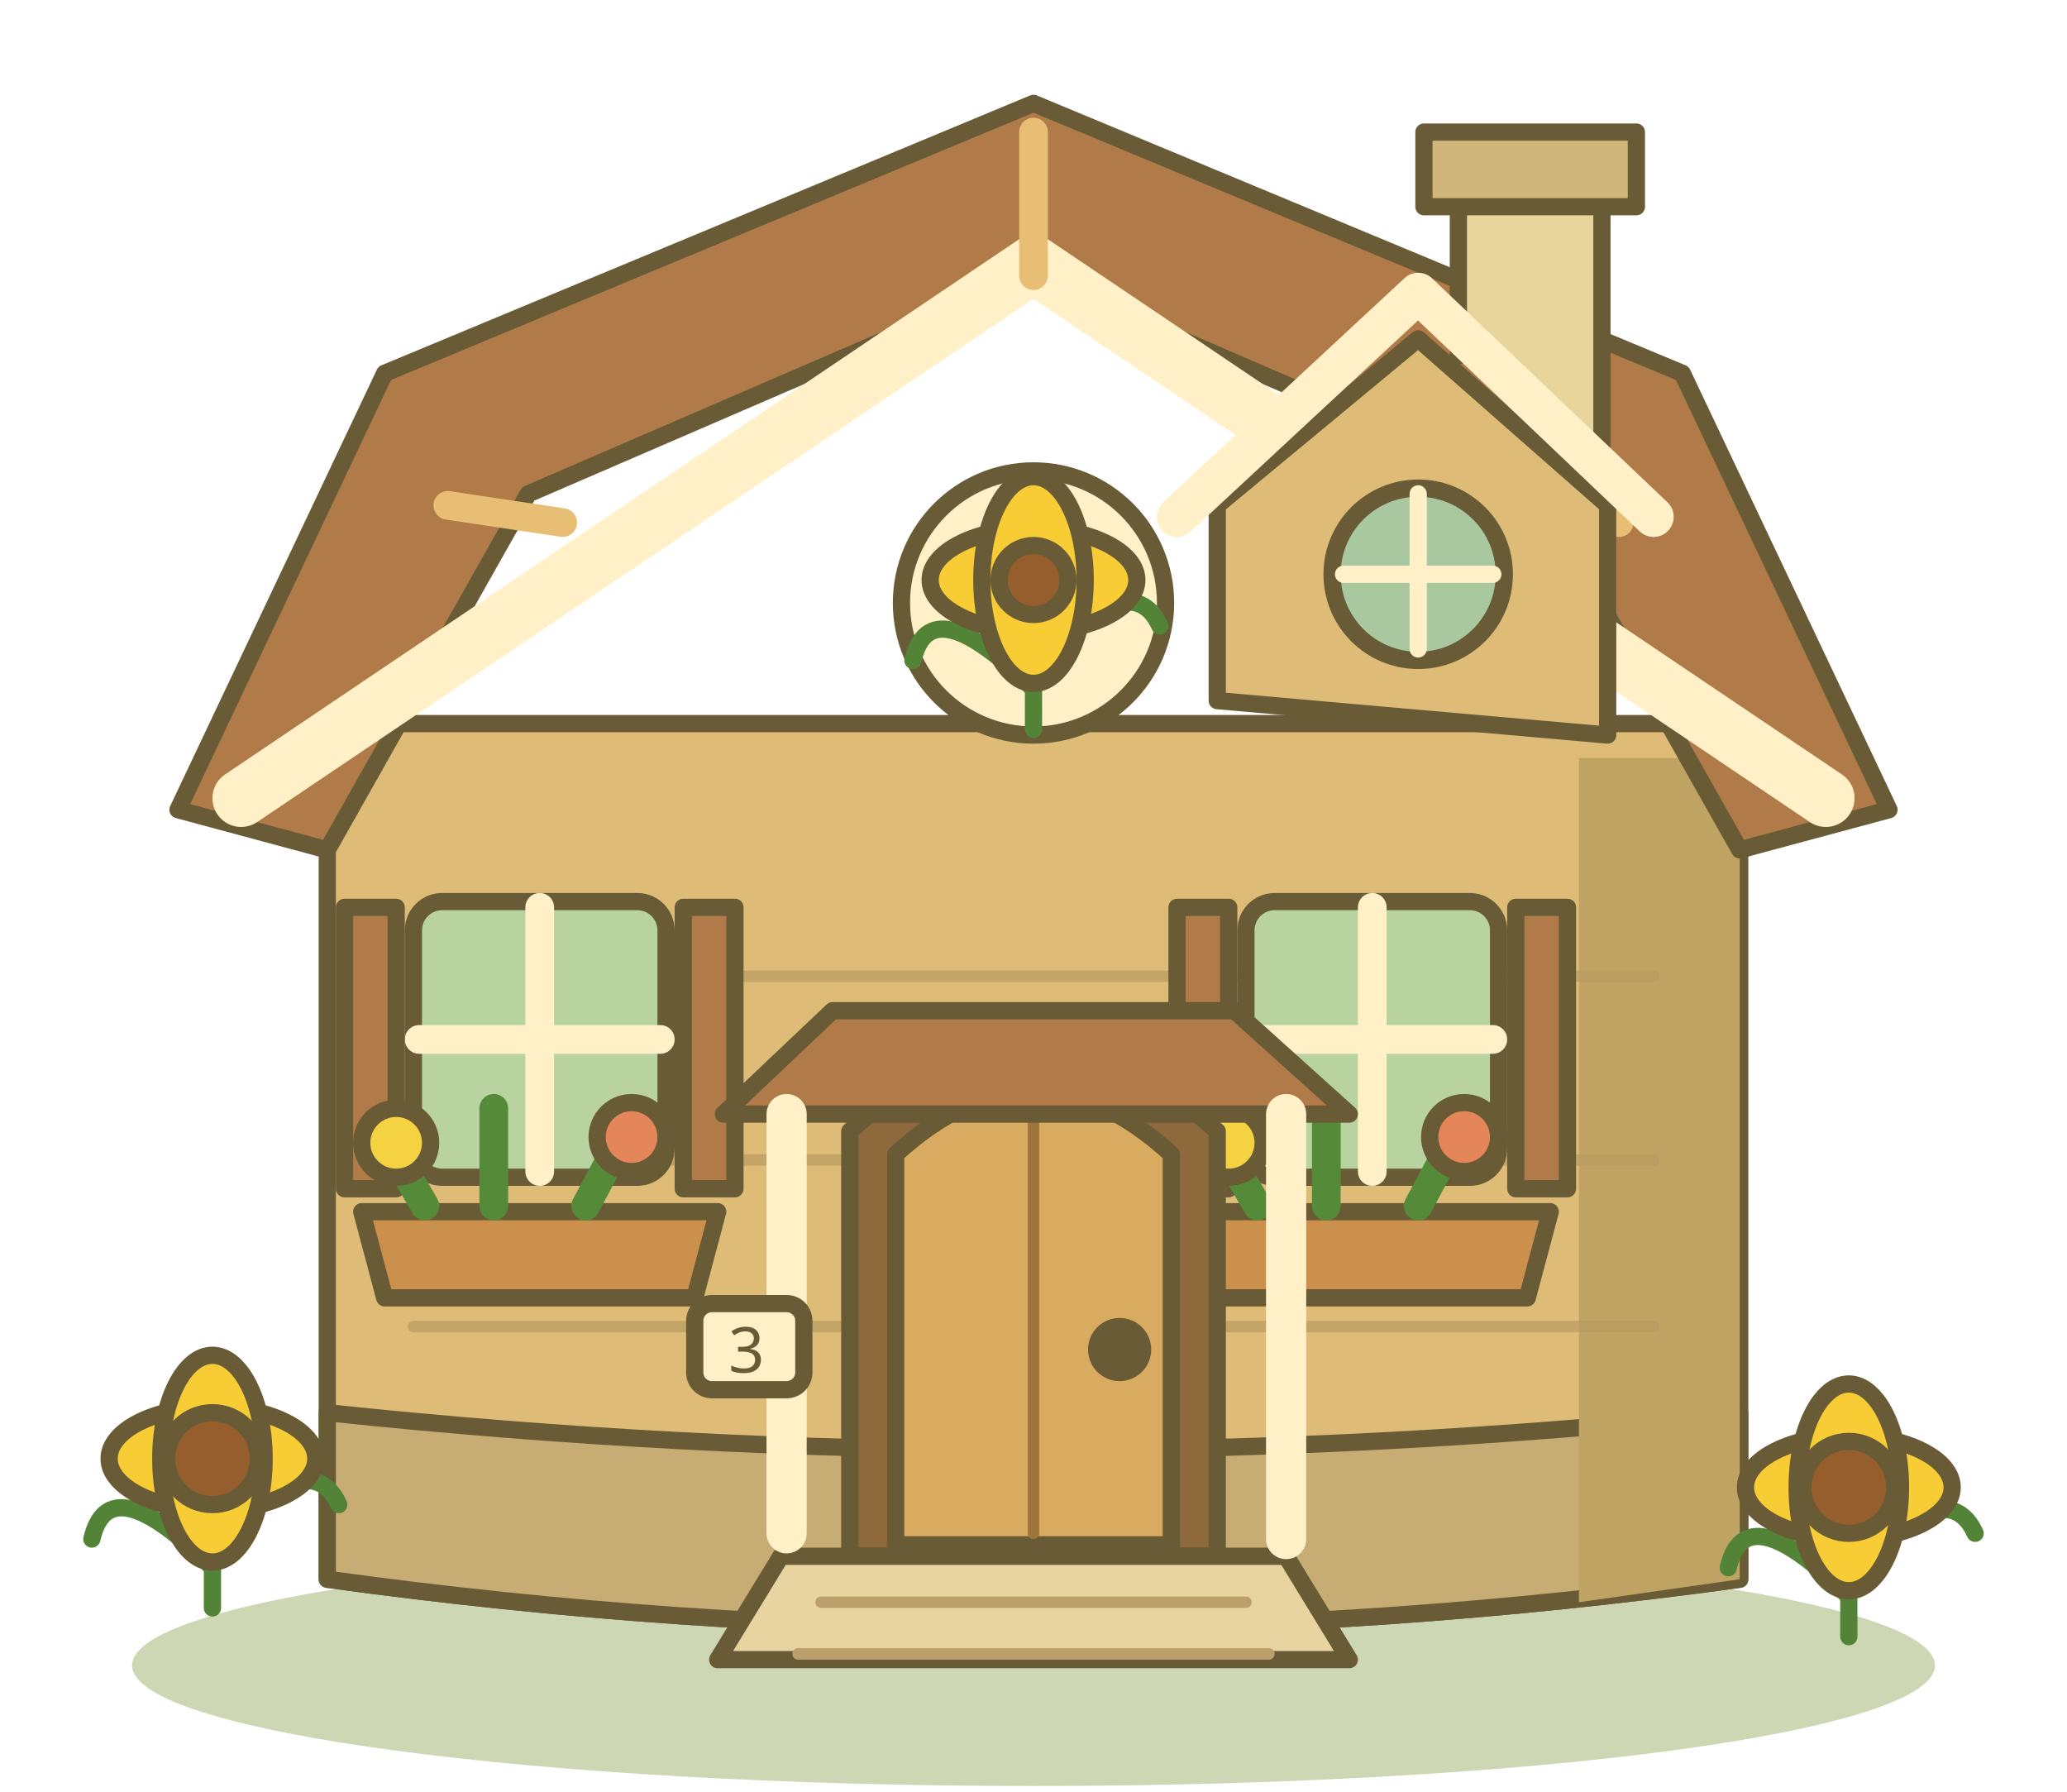
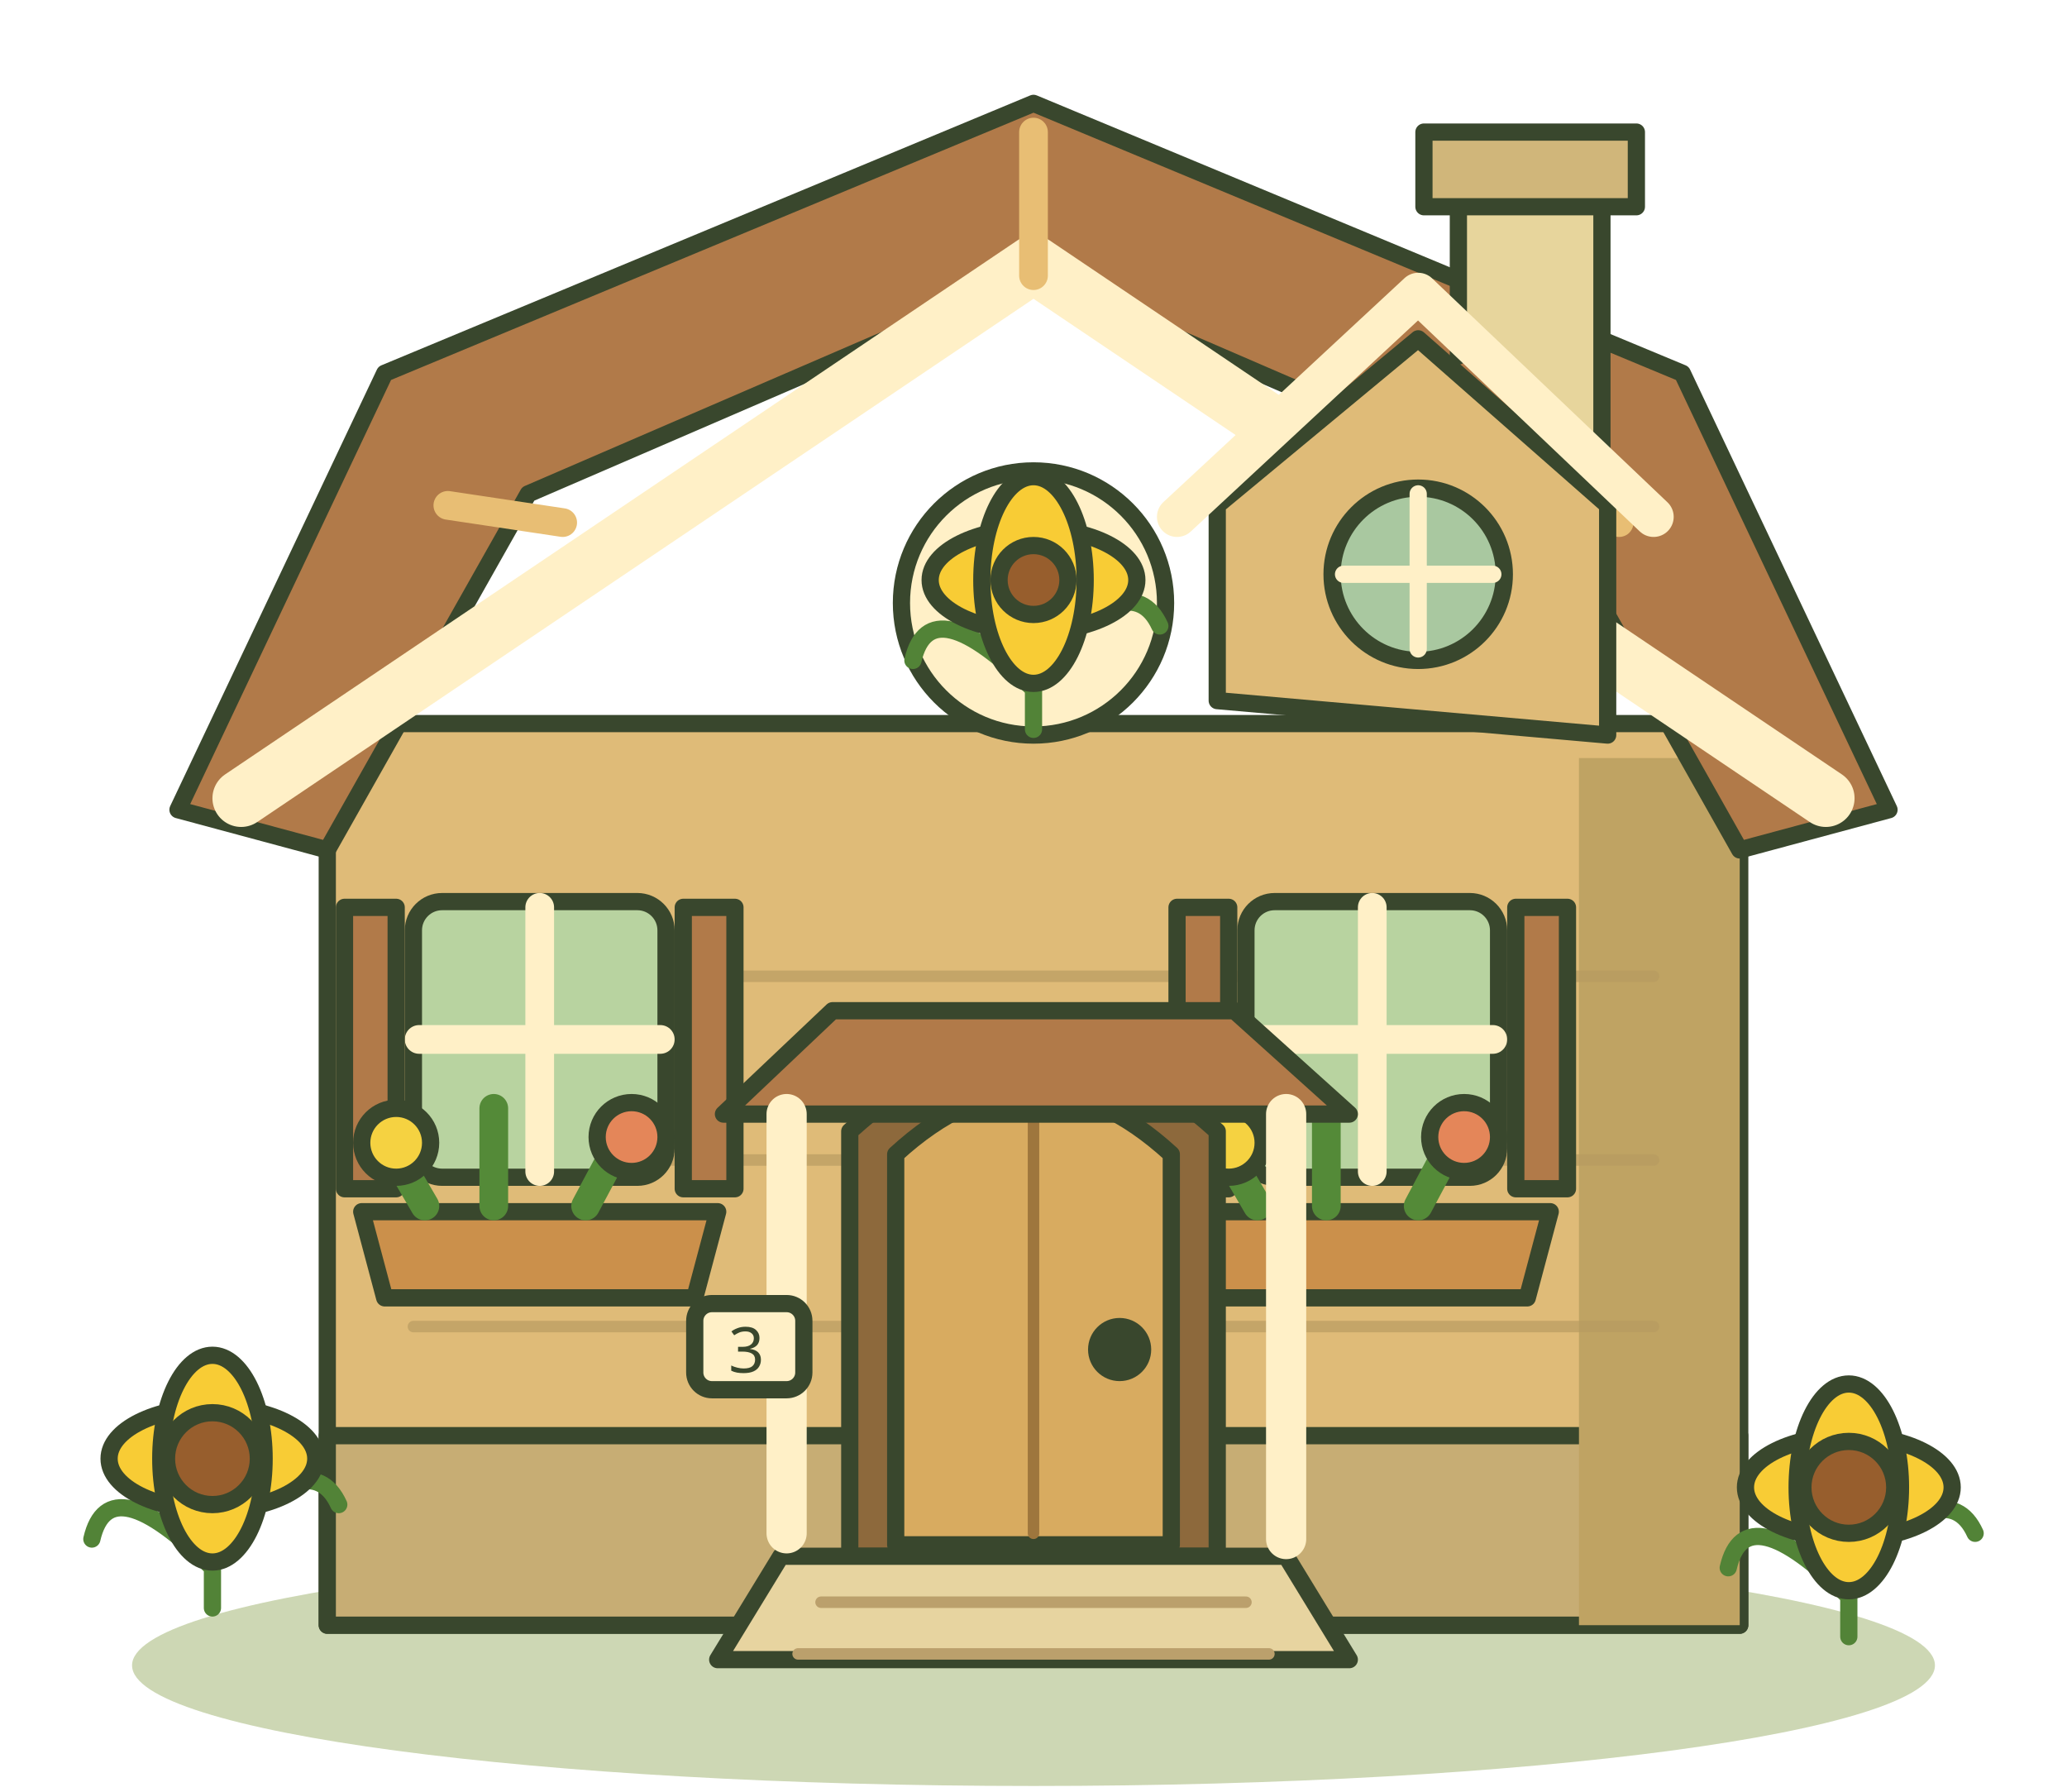
<svg xmlns="http://www.w3.org/2000/svg" width="360" height="312" viewBox="0 0 360 312">
-   <g stroke="#685B36" stroke-width="3" stroke-linejoin="round" stroke-linecap="round">
+   <g stroke="#39472d" stroke-width="3" stroke-linejoin="round" stroke-linecap="round">
    <ellipse cx="180" cy="290" rx="157" ry="21" fill="#7B973A" opacity=".38" stroke="none" />
-     <path d="M57 126V275Q180 292 303 275V126Z" fill="#DFBB78" />
-     <path d="M57 246Q180 259 303 246V275Q180 292 57 275Z" fill="#C7AD74" />
-     <path d="M275 132H303V275L275 279Z" fill="#BFA363" stroke="none" />
+     <path d="M57 126H303V283H57Z" fill="#DFBB78" />
+     <path d="M57 250H303V283H57Z" fill="#C7AD74" />
+     <path d="M275 132H303V283H275Z" fill="#BFA363" stroke="none" />
    <path d="M31 141L67 65L180 18L293 65L329 141L303 148L268 86L180 48L92 86L57 148Z" fill="#B17A49" />
    <path d="M42 139L180 46L318 139" fill="none" stroke="#FFF0C7" stroke-width="10" />
    <path d="M180 23V48M78 88L98 91M262 87L282 91" fill="none" stroke="#E8BE74" stroke-width="5" />
    <path d="M254 62V24H279V87" fill="#E7D59C" />
    <path d="M248 23H285V36H248Z" fill="#D0B67A" />
    <path d="M72 170H288M72 202H288M72 231H288" stroke="#B69A60" stroke-width="2" opacity=".65" />
    <circle cx="180" cy="105" r="23" fill="#FFF0C7" />
    <path d="M180 127v-25m0 18q-18 -18 -21 -5m21 1q17 -18 22 -7" stroke="#528337" fill="none" />
    <g fill="#F8CC35">
      <ellipse cx="180" cy="101" rx="18" ry="9" />
      <ellipse cx="180" cy="101" rx="9" ry="18" />
    </g>
    <circle cx="180" cy="101" r="6" fill="#975E2D" />
    <rect x="72" y="157" width="44" height="48" rx="5" fill="#B8D3A0" />
    <path d="M94 158V204M73 181H115" stroke="#FFF0C7" stroke-width="5" />
    <path d="M60 158H69V207H60ZM119 158H128V207H119Z" fill="#B17A49" />
    <path d="M63 211H125L121 226H67Z" fill="#CB904B" />
    <path d="M74 210l-7 -12m19 12v-17m16 17l8 -15" stroke="#548A38" stroke-width="5" />
    <circle cx="69" cy="199" r="6" fill="#F5D241" />
    <circle cx="110" cy="198" r="6" fill="#E48659" />
    <rect x="217" y="157" width="44" height="48" rx="5" fill="#B8D3A0" />
    <path d="M239 158V204M218 181H260" stroke="#FFF0C7" stroke-width="5" />
    <path d="M205 158H214V207H205ZM264 158H273V207H264Z" fill="#B17A49" />
    <path d="M208 211H270L266 226H212Z" fill="#CB904B" />
    <path d="M219 210l-7 -12m19 12v-17m16 17l8 -15" stroke="#548A38" stroke-width="5" />
    <circle cx="214" cy="199" r="6" fill="#F5D241" />
    <circle cx="255" cy="198" r="6" fill="#E48659" />
    <path d="M148 271V197Q180 168 212 197V271Z" fill="#8D693C" />
    <path d="M156 269V201Q180 179 204 201V269Z" fill="#D8AB60" />
    <path d="M180 189V267" stroke="#9E763D" stroke-width="2" />
-     <circle cx="195" cy="235" r="4" fill="#685B36" />
+     <circle cx="195" cy="235" r="4" fill="#39472d" />
    <path d="M136 271H224L235 289H125Z" fill="#E7D4A0" />
    <path d="M139 288H221M143 279H217" stroke="#BBA06C" stroke-width="2" />
    <path d="M126 194L145 176H215L235 194Z" fill="#B17A49" />
    <path d="M137 194V267M224 194V268" stroke="#FFF0C7" stroke-width="7" />
    <rect x="121" y="227" width="19" height="15" rx="3" fill="#FFF0C7" />
-     <text x="130" y="239" text-anchor="middle" font-family="sans-serif" font-size="11" stroke="none" fill="#685B36">3</text>
+     <text x="130" y="239" text-anchor="middle" font-family="sans-serif" font-size="11" stroke="none" fill="#39472d">3</text>
    <path d="M37 280v-25m0 18q-18 -18 -21 -5m21 1q17 -18 22 -7" stroke="#528337" fill="none" />
    <g fill="#F8CC35">
      <ellipse cx="37" cy="254" rx="18" ry="9" />
      <ellipse cx="37" cy="254" rx="9" ry="18" />
    </g>
    <circle cx="37" cy="254" r="8" fill="#975E2D" />
    <path d="M322 285v-25m0 18q-18 -18 -21 -5m21 1q17 -18 22 -7" stroke="#528337" fill="none" />
    <g fill="#F8CC35">
      <ellipse cx="322" cy="259" rx="18" ry="9" />
      <ellipse cx="322" cy="259" rx="9" ry="18" />
    </g>
    <circle cx="322" cy="259" r="8" fill="#975E2D" />
    <path d="M212 122V88L247 59L280 88V128Z" fill="#DFBB78" />
    <path d="M205 90L247 51L288 90" fill="none" stroke="#FFF0C7" stroke-width="7" />
    <circle cx="247" cy="100" r="15" fill="#A9C8A0" />
    <path d="M247 86V113M234 100H260" stroke="#FFF0C7" />
  </g>
</svg>
